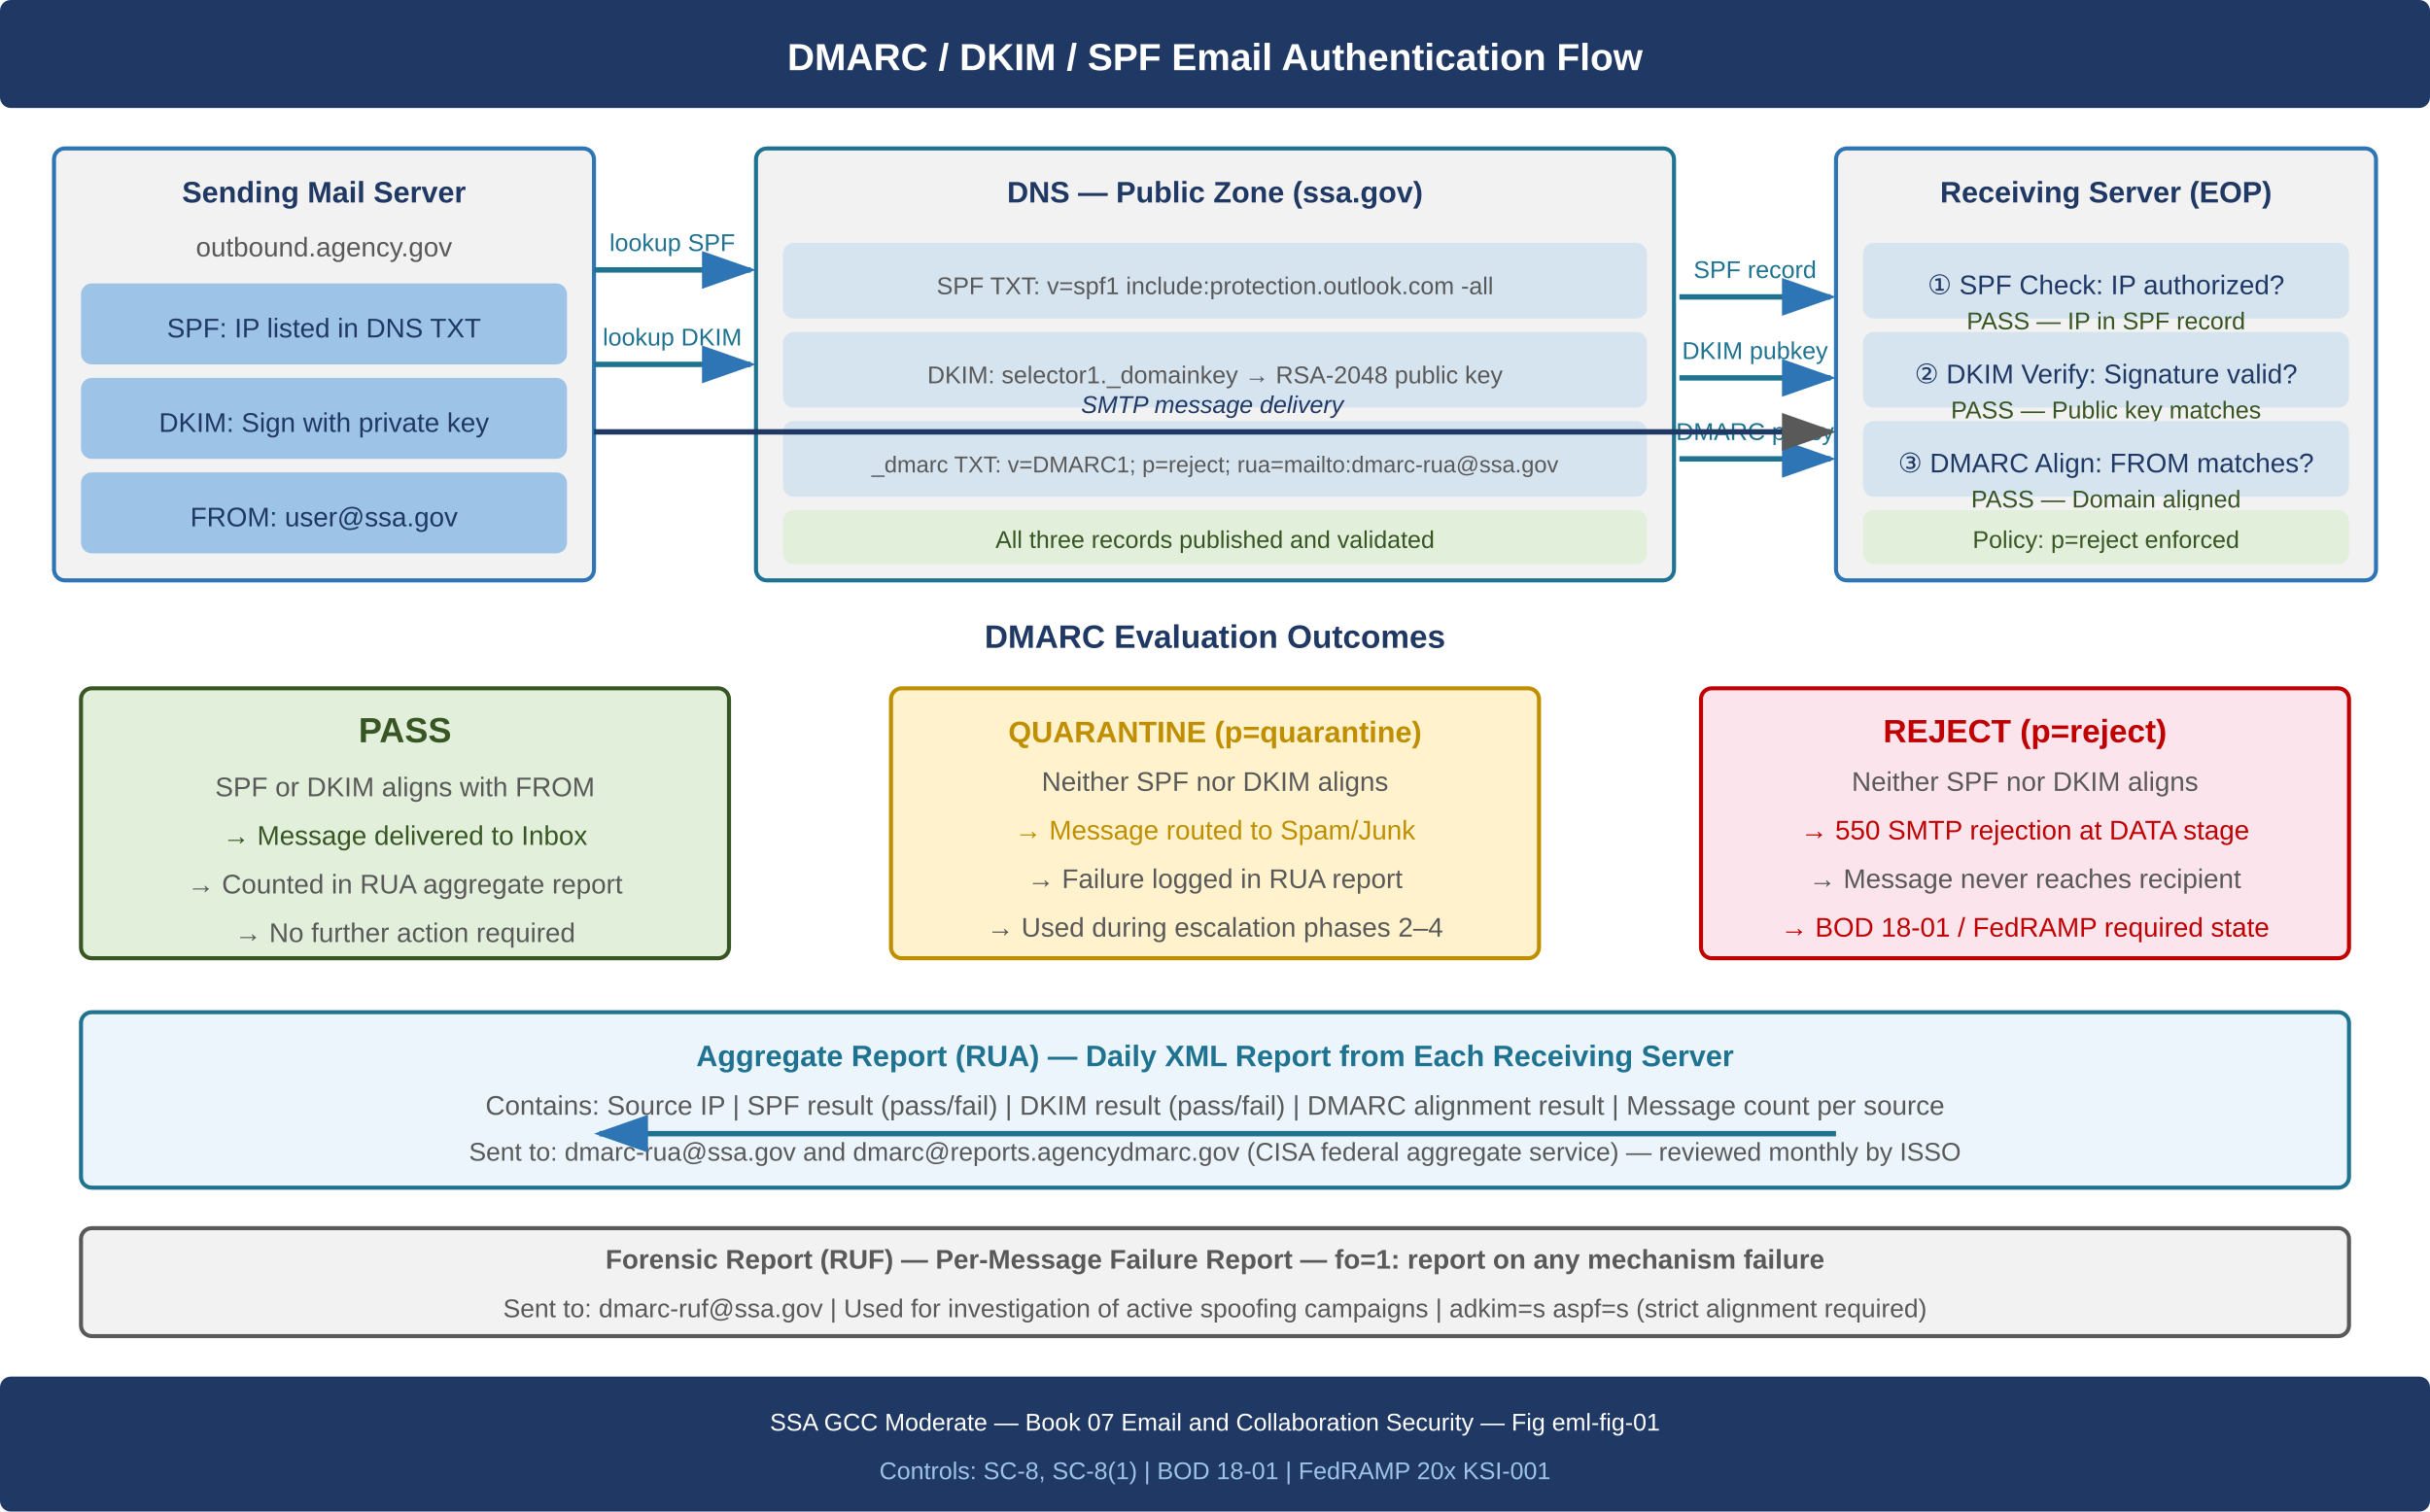
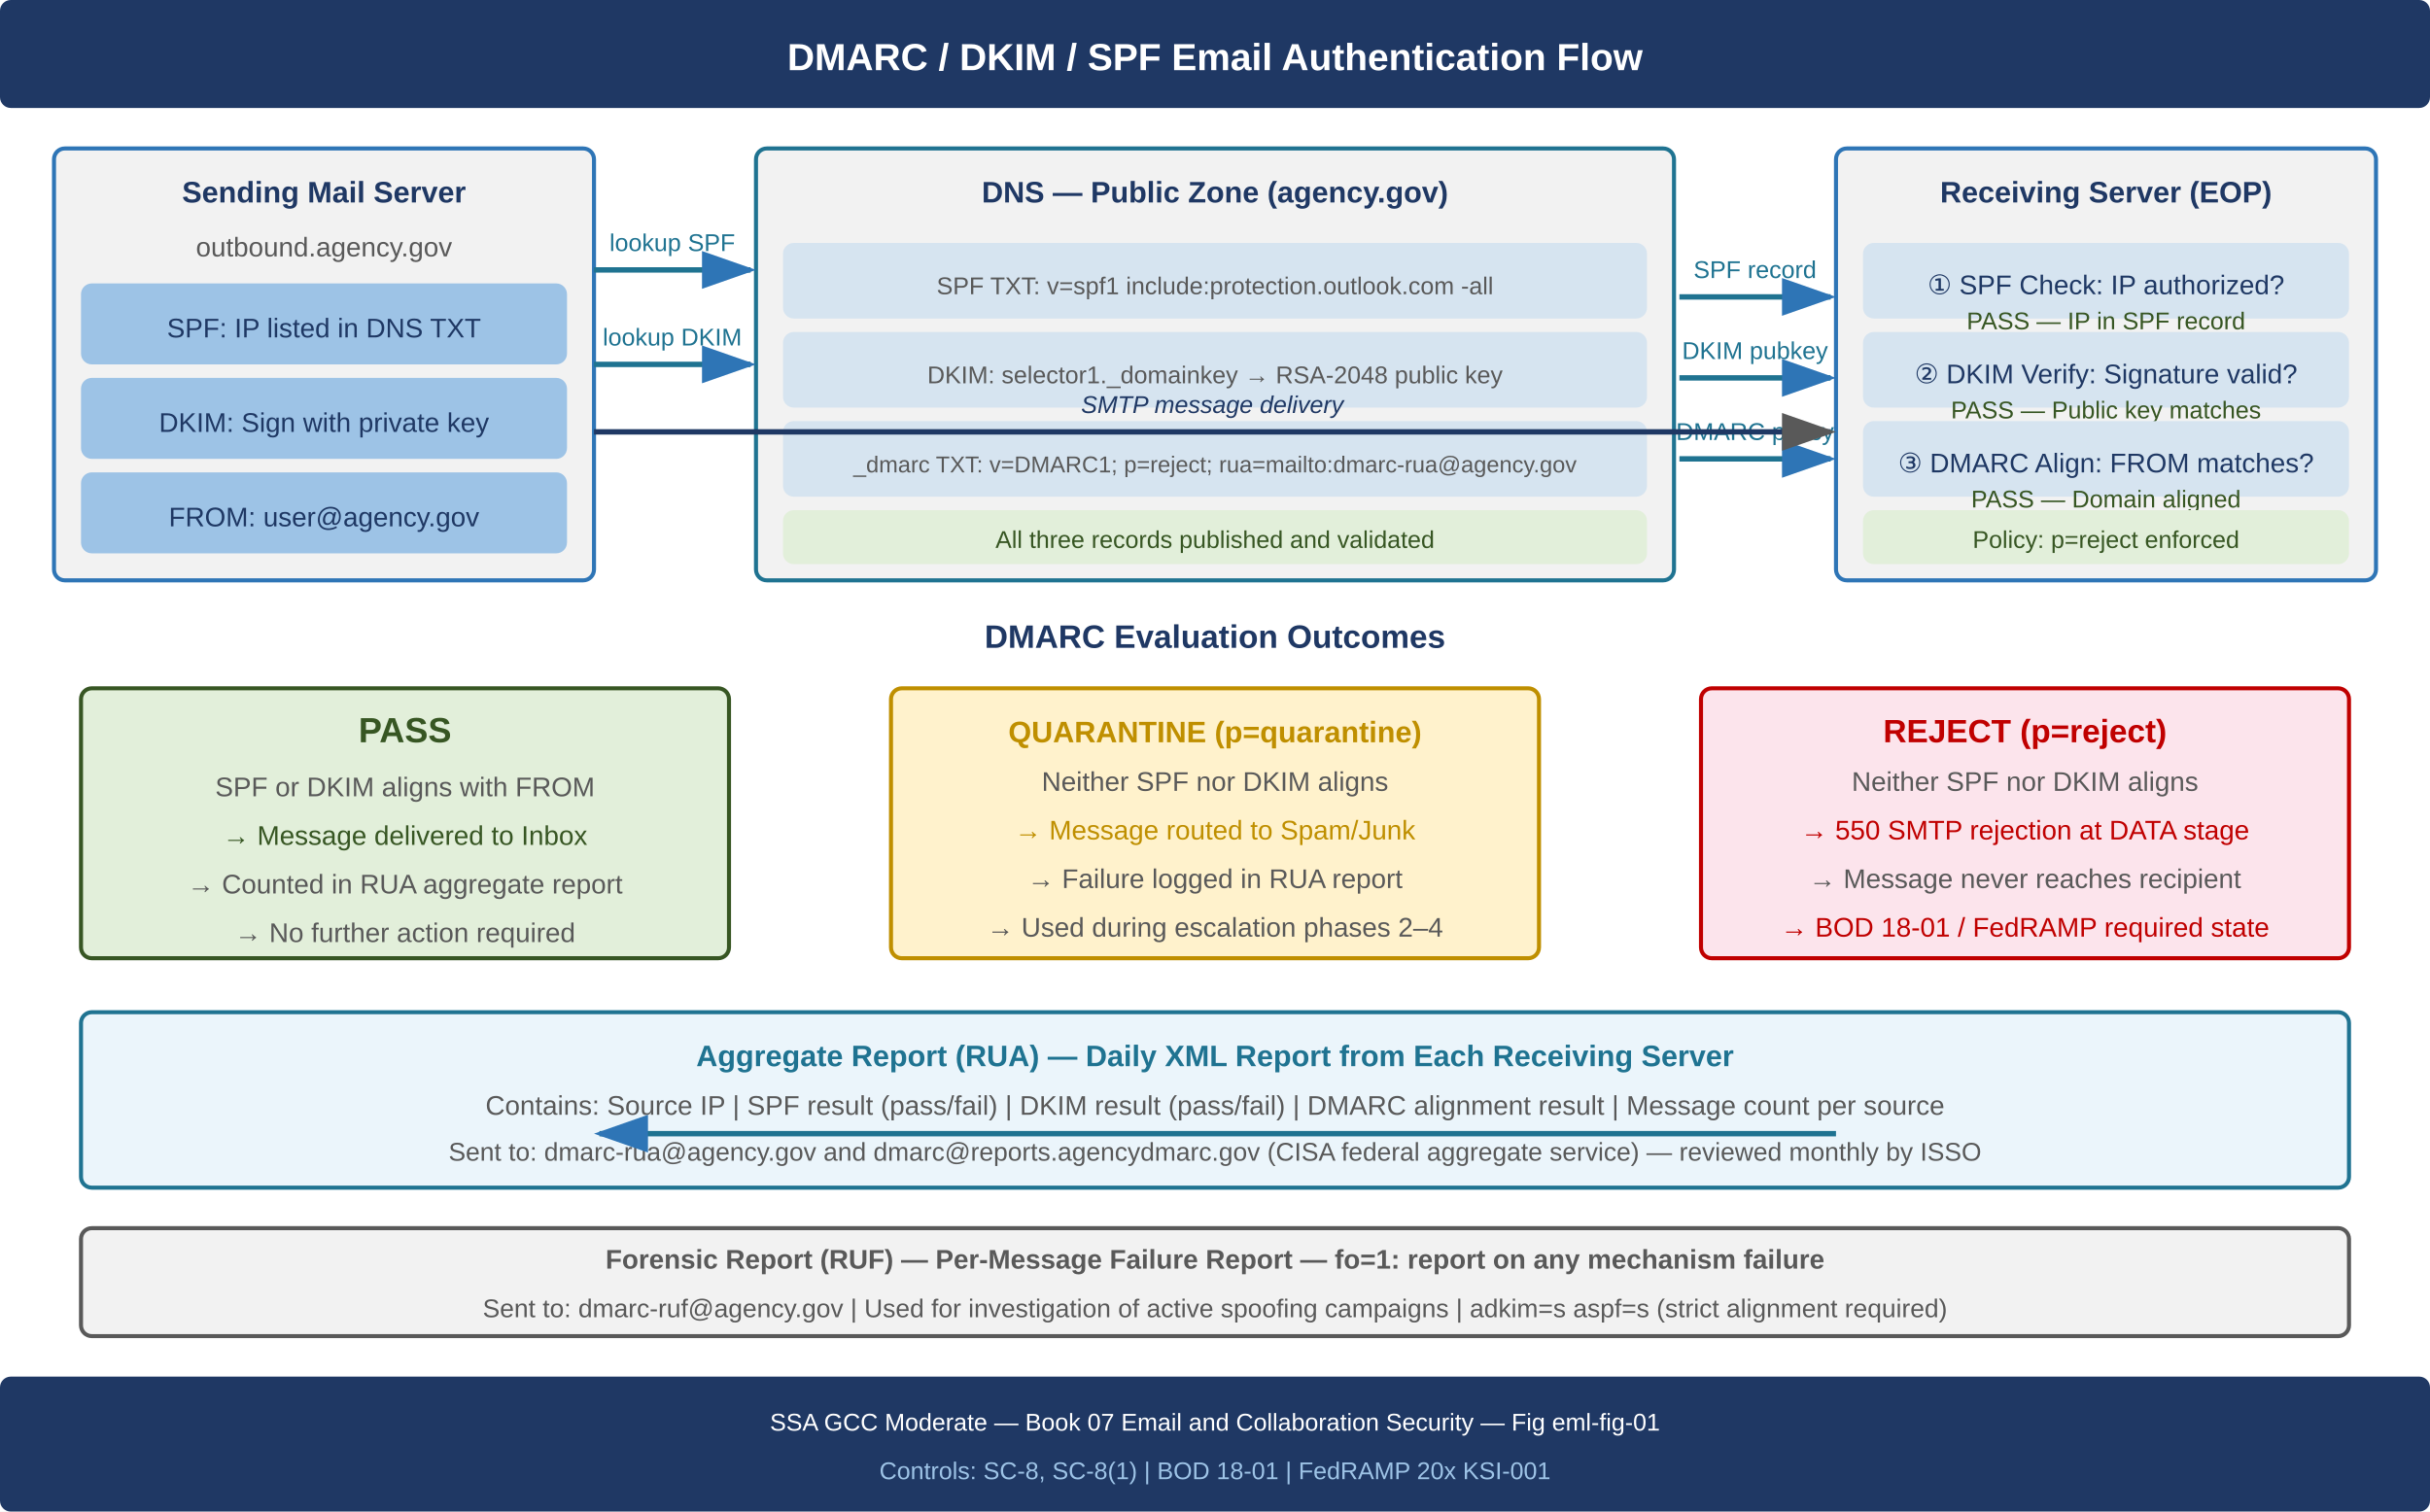
<svg xmlns="http://www.w3.org/2000/svg" width="900" height="560" viewBox="0 0 900 560">
  <defs>
    <marker id="arrow" markerWidth="10" markerHeight="7" refX="9" refY="3.5" orient="auto">
      <polygon points="0 0, 10 3.5, 0 7" fill="#595959" />
    </marker>
    <marker id="arrow-white" markerWidth="10" markerHeight="7" refX="9" refY="3.5" orient="auto">
      <polygon points="0 0, 10 3.5, 0 7" fill="#FFFFFF" />
    </marker>
    <marker id="arrow-blue" markerWidth="10" markerHeight="7" refX="9" refY="3.5" orient="auto">
      <polygon points="0 0, 10 3.5, 0 7" fill="#2E75B6" />
    </marker>
    <marker id="arrow-red" markerWidth="10" markerHeight="7" refX="9" refY="3.5" orient="auto">
      <polygon points="0 0, 10 3.5, 0 7" fill="#C00000" />
    </marker>
    <marker id="arrow-green" markerWidth="10" markerHeight="7" refX="9" refY="3.5" orient="auto">
      <polygon points="0 0, 10 3.5, 0 7" fill="#375623" />
    </marker>
  </defs>
  <rect width="900" height="560" fill="#FFFFFF" />
  <rect x="0" y="0" width="900" height="40" fill="#1F3864" rx="4" />
  <text x="450" y="26" font-family="Arial,sans-serif" font-size="14" fill="#FFFFFF" text-anchor="middle" font-weight="bold">DMARC / DKIM / SPF Email Authentication Flow</text>
  <rect x="20" y="55" width="200" height="160" fill="#F2F2F2" rx="4" stroke="#2E75B6" stroke-width="1.5" />
  <text x="120" y="75" font-family="Arial,sans-serif" font-size="11" fill="#1F3864" text-anchor="middle" font-weight="bold">Sending Mail Server</text>
  <text x="120" y="95" font-family="Arial,sans-serif" font-size="10" fill="#595959" text-anchor="middle">outbound.agency.gov</text>
  <rect x="30" y="105" width="180" height="30" fill="#9DC3E6" rx="4" />
  <text x="120" y="125" font-family="Arial,sans-serif" font-size="10" fill="#1F3864" text-anchor="middle">SPF: IP listed in DNS TXT</text>
  <rect x="30" y="140" width="180" height="30" fill="#9DC3E6" rx="4" />
  <text x="120" y="160" font-family="Arial,sans-serif" font-size="10" fill="#1F3864" text-anchor="middle">DKIM: Sign with private key</text>
  <rect x="30" y="175" width="180" height="30" fill="#9DC3E6" rx="4" />
-   <text x="120" y="195" font-family="Arial,sans-serif" font-size="10" fill="#1F3864" text-anchor="middle">FROM: user@ssa.gov</text>
+   <text x="120" y="195" font-family="Arial,sans-serif" font-size="10" fill="#1F3864" text-anchor="middle">FROM: user@agency.gov</text>
  <rect x="280" y="55" width="340" height="160" fill="#F2F2F2" rx="4" stroke="#1F7391" stroke-width="1.5" />
-   <text x="450" y="75" font-family="Arial,sans-serif" font-size="11" fill="#1F3864" text-anchor="middle" font-weight="bold">DNS — Public Zone (ssa.gov)</text>
+   <text x="450" y="75" font-family="Arial,sans-serif" font-size="11" fill="#1F3864" text-anchor="middle" font-weight="bold">DNS — Public Zone (agency.gov)</text>
  <rect x="290" y="90" width="320" height="28" fill="#D6E4F0" rx="4" />
  <text x="450" y="109" font-family="Arial,sans-serif" font-size="9" fill="#595959" text-anchor="middle">SPF TXT: v=spf1 include:protection.outlook.com -all</text>
  <rect x="290" y="123" width="320" height="28" fill="#D6E4F0" rx="4" />
  <text x="450" y="142" font-family="Arial,sans-serif" font-size="9" fill="#595959" text-anchor="middle">DKIM: selector1._domainkey  →  RSA-2048 public key</text>
  <rect x="290" y="156" width="320" height="28" fill="#D6E4F0" rx="4" />
-   <text x="450" y="175" font-family="Arial,sans-serif" font-size="8.5" fill="#595959" text-anchor="middle">_dmarc TXT: v=DMARC1; p=reject; rua=mailto:dmarc-rua@ssa.gov</text>
+   <text x="450" y="175" font-family="Arial,sans-serif" font-size="8.5" fill="#595959" text-anchor="middle">_dmarc TXT: v=DMARC1; p=reject; rua=mailto:dmarc-rua@agency.gov</text>
  <rect x="290" y="189" width="320" height="20" fill="#E2EFDA" rx="4" />
  <text x="450" y="203" font-family="Arial,sans-serif" font-size="9" fill="#375623" text-anchor="middle">All three records published and validated</text>
  <rect x="680" y="55" width="200" height="160" fill="#F2F2F2" rx="4" stroke="#2E75B6" stroke-width="1.5" />
  <text x="780" y="75" font-family="Arial,sans-serif" font-size="11" fill="#1F3864" text-anchor="middle" font-weight="bold">Receiving Server (EOP)</text>
  <rect x="690" y="90" width="180" height="28" fill="#D6E4F0" rx="4" />
  <text x="780" y="109" font-family="Arial,sans-serif" font-size="10" fill="#1F3864" text-anchor="middle">① SPF Check: IP authorized?</text>
  <text x="780" y="122" font-family="Arial,sans-serif" font-size="9" fill="#375623" text-anchor="middle">PASS — IP in SPF record</text>
  <rect x="690" y="123" width="180" height="28" fill="#D6E4F0" rx="4" />
  <text x="780" y="142" font-family="Arial,sans-serif" font-size="10" fill="#1F3864" text-anchor="middle">② DKIM Verify: Signature valid?</text>
  <text x="780" y="155" font-family="Arial,sans-serif" font-size="9" fill="#375623" text-anchor="middle">PASS — Public key matches</text>
  <rect x="690" y="156" width="180" height="28" fill="#D6E4F0" rx="4" />
  <text x="780" y="175" font-family="Arial,sans-serif" font-size="10" fill="#1F3864" text-anchor="middle">③ DMARC Align: FROM matches?</text>
  <text x="780" y="188" font-family="Arial,sans-serif" font-size="9" fill="#375623" text-anchor="middle">PASS — Domain aligned</text>
  <rect x="690" y="189" width="180" height="20" fill="#E2EFDA" rx="4" />
  <text x="780" y="203" font-family="Arial,sans-serif" font-size="9" fill="#375623" text-anchor="middle">Policy: p=reject enforced</text>
  <line x1="220" y1="100" x2="278" y2="100" stroke="#1F7391" stroke-width="2" marker-end="url(#arrow-blue)" />
  <text x="249" y="93" font-family="Arial,sans-serif" font-size="9" fill="#1F7391" text-anchor="middle">lookup SPF</text>
  <line x1="220" y1="135" x2="278" y2="135" stroke="#1F7391" stroke-width="2" marker-end="url(#arrow-blue)" />
  <text x="249" y="128" font-family="Arial,sans-serif" font-size="9" fill="#1F7391" text-anchor="middle">lookup DKIM</text>
  <line x1="622" y1="110" x2="678" y2="110" stroke="#1F7391" stroke-width="2" marker-end="url(#arrow-blue)" />
  <text x="650" y="103" font-family="Arial,sans-serif" font-size="9" fill="#1F7391" text-anchor="middle">SPF record</text>
  <line x1="622" y1="140" x2="678" y2="140" stroke="#1F7391" stroke-width="2" marker-end="url(#arrow-blue)" />
  <text x="650" y="133" font-family="Arial,sans-serif" font-size="9" fill="#1F7391" text-anchor="middle">DKIM pubkey</text>
  <line x1="622" y1="170" x2="678" y2="170" stroke="#1F7391" stroke-width="2" marker-end="url(#arrow-blue)" />
  <text x="650" y="163" font-family="Arial,sans-serif" font-size="9" fill="#1F7391" text-anchor="middle">DMARC policy</text>
  <line x1="220" y1="160" x2="678" y2="160" stroke="#1F3864" stroke-width="2" marker-end="url(#arrow)" />
  <text x="449" y="153" font-family="Arial,sans-serif" font-size="9" fill="#1F3864" text-anchor="middle" font-style="italic">SMTP message delivery</text>
  <text x="450" y="240" font-family="Arial,sans-serif" font-size="12" fill="#1F3864" text-anchor="middle" font-weight="bold">DMARC Evaluation Outcomes</text>
  <rect x="30" y="255" width="240" height="100" fill="#E2EFDA" rx="4" stroke="#375623" stroke-width="1.5" />
  <text x="150" y="275" font-family="Arial,sans-serif" font-size="13" fill="#375623" text-anchor="middle" font-weight="bold">PASS</text>
  <text x="150" y="295" font-family="Arial,sans-serif" font-size="10" fill="#595959" text-anchor="middle">SPF or DKIM aligns with FROM</text>
  <text x="150" y="313" font-family="Arial,sans-serif" font-size="10" fill="#375623" text-anchor="middle">→ Message delivered to Inbox</text>
  <text x="150" y="331" font-family="Arial,sans-serif" font-size="10" fill="#595959" text-anchor="middle">→ Counted in RUA aggregate report</text>
  <text x="150" y="349" font-family="Arial,sans-serif" font-size="10" fill="#595959" text-anchor="middle">→ No further action required</text>
  <rect x="330" y="255" width="240" height="100" fill="#FFF2CC" rx="4" stroke="#BF8F00" stroke-width="1.5" />
  <text x="450" y="275" font-family="Arial,sans-serif" font-size="11" fill="#BF8F00" text-anchor="middle" font-weight="bold">QUARANTINE (p=quarantine)</text>
  <text x="450" y="293" font-family="Arial,sans-serif" font-size="10" fill="#595959" text-anchor="middle">Neither SPF nor DKIM aligns</text>
  <text x="450" y="311" font-family="Arial,sans-serif" font-size="10" fill="#BF8F00" text-anchor="middle">→ Message routed to Spam/Junk</text>
  <text x="450" y="329" font-family="Arial,sans-serif" font-size="10" fill="#595959" text-anchor="middle">→ Failure logged in RUA report</text>
  <text x="450" y="347" font-family="Arial,sans-serif" font-size="10" fill="#595959" text-anchor="middle">→ Used during escalation phases 2–4</text>
  <rect x="630" y="255" width="240" height="100" fill="#FCE4EC" rx="4" stroke="#C00000" stroke-width="1.5" />
  <text x="750" y="275" font-family="Arial,sans-serif" font-size="12" fill="#C00000" text-anchor="middle" font-weight="bold">REJECT (p=reject)</text>
  <text x="750" y="293" font-family="Arial,sans-serif" font-size="10" fill="#595959" text-anchor="middle">Neither SPF nor DKIM aligns</text>
  <text x="750" y="311" font-family="Arial,sans-serif" font-size="10" fill="#C00000" text-anchor="middle">→ 550 SMTP rejection at DATA stage</text>
  <text x="750" y="329" font-family="Arial,sans-serif" font-size="10" fill="#595959" text-anchor="middle">→ Message never reaches recipient</text>
  <text x="750" y="347" font-family="Arial,sans-serif" font-size="10" fill="#C00000" text-anchor="middle">→ BOD 18-01 / FedRAMP required state</text>
  <rect x="30" y="375" width="840" height="65" fill="#EBF5FB" rx="4" stroke="#1F7391" stroke-width="1.5" />
  <text x="450" y="395" font-family="Arial,sans-serif" font-size="11" fill="#1F7391" text-anchor="middle" font-weight="bold">Aggregate Report (RUA) — Daily XML Report from Each Receiving Server</text>
  <text x="450" y="413" font-family="Arial,sans-serif" font-size="10" fill="#595959" text-anchor="middle">Contains: Source IP  |  SPF result (pass/fail)  |  DKIM result (pass/fail)  |  DMARC alignment result  |  Message count per source</text>
-   <text x="450" y="430" font-family="Arial,sans-serif" font-size="9.5" fill="#595959" text-anchor="middle">Sent to: dmarc-rua@ssa.gov  and  dmarc@reports.agencydmarc.gov  (CISA federal aggregate service)  —  reviewed monthly by ISSO</text>
+   <text x="450" y="430" font-family="Arial,sans-serif" font-size="9.5" fill="#595959" text-anchor="middle">Sent to: dmarc-rua@agency.gov  and  dmarc@reports.agencydmarc.gov  (CISA federal aggregate service)  —  reviewed monthly by ISSO</text>
  <line x1="680" y1="420" x2="222" y2="420" stroke="#1F7391" stroke-width="2" marker-end="url(#arrow-blue)" />
  <text x="449" y="413" font-family="Arial,sans-serif" font-size="9" fill="#1F7391" text-anchor="middle" />
  <rect x="30" y="455" width="840" height="40" fill="#F2F2F2" rx="4" stroke="#595959" stroke-width="1.5" />
  <text x="450" y="470" font-family="Arial,sans-serif" font-size="10" fill="#595959" text-anchor="middle" font-weight="bold">Forensic Report (RUF) — Per-Message Failure Report — fo=1: report on any mechanism failure</text>
-   <text x="450" y="488" font-family="Arial,sans-serif" font-size="9.5" fill="#595959" text-anchor="middle">Sent to: dmarc-ruf@ssa.gov  |  Used for investigation of active spoofing campaigns  |  adkim=s  aspf=s  (strict alignment required)</text>
+   <text x="450" y="488" font-family="Arial,sans-serif" font-size="9.5" fill="#595959" text-anchor="middle">Sent to: dmarc-ruf@agency.gov  |  Used for investigation of active spoofing campaigns  |  adkim=s  aspf=s  (strict alignment required)</text>
  <rect x="0" y="510" width="900" height="50" fill="#1F3864" rx="4" />
  <text x="450" y="530" font-family="Arial,sans-serif" font-size="9" fill="#FFFFFF" text-anchor="middle">SSA GCC Moderate — Book 07 Email and Collaboration Security — Fig eml-fig-01</text>
  <text x="450" y="548" font-family="Arial,sans-serif" font-size="9" fill="#9DC3E6" text-anchor="middle">Controls: SC-8, SC-8(1)  |  BOD 18-01  |  FedRAMP 20x KSI-001</text>
</svg>
